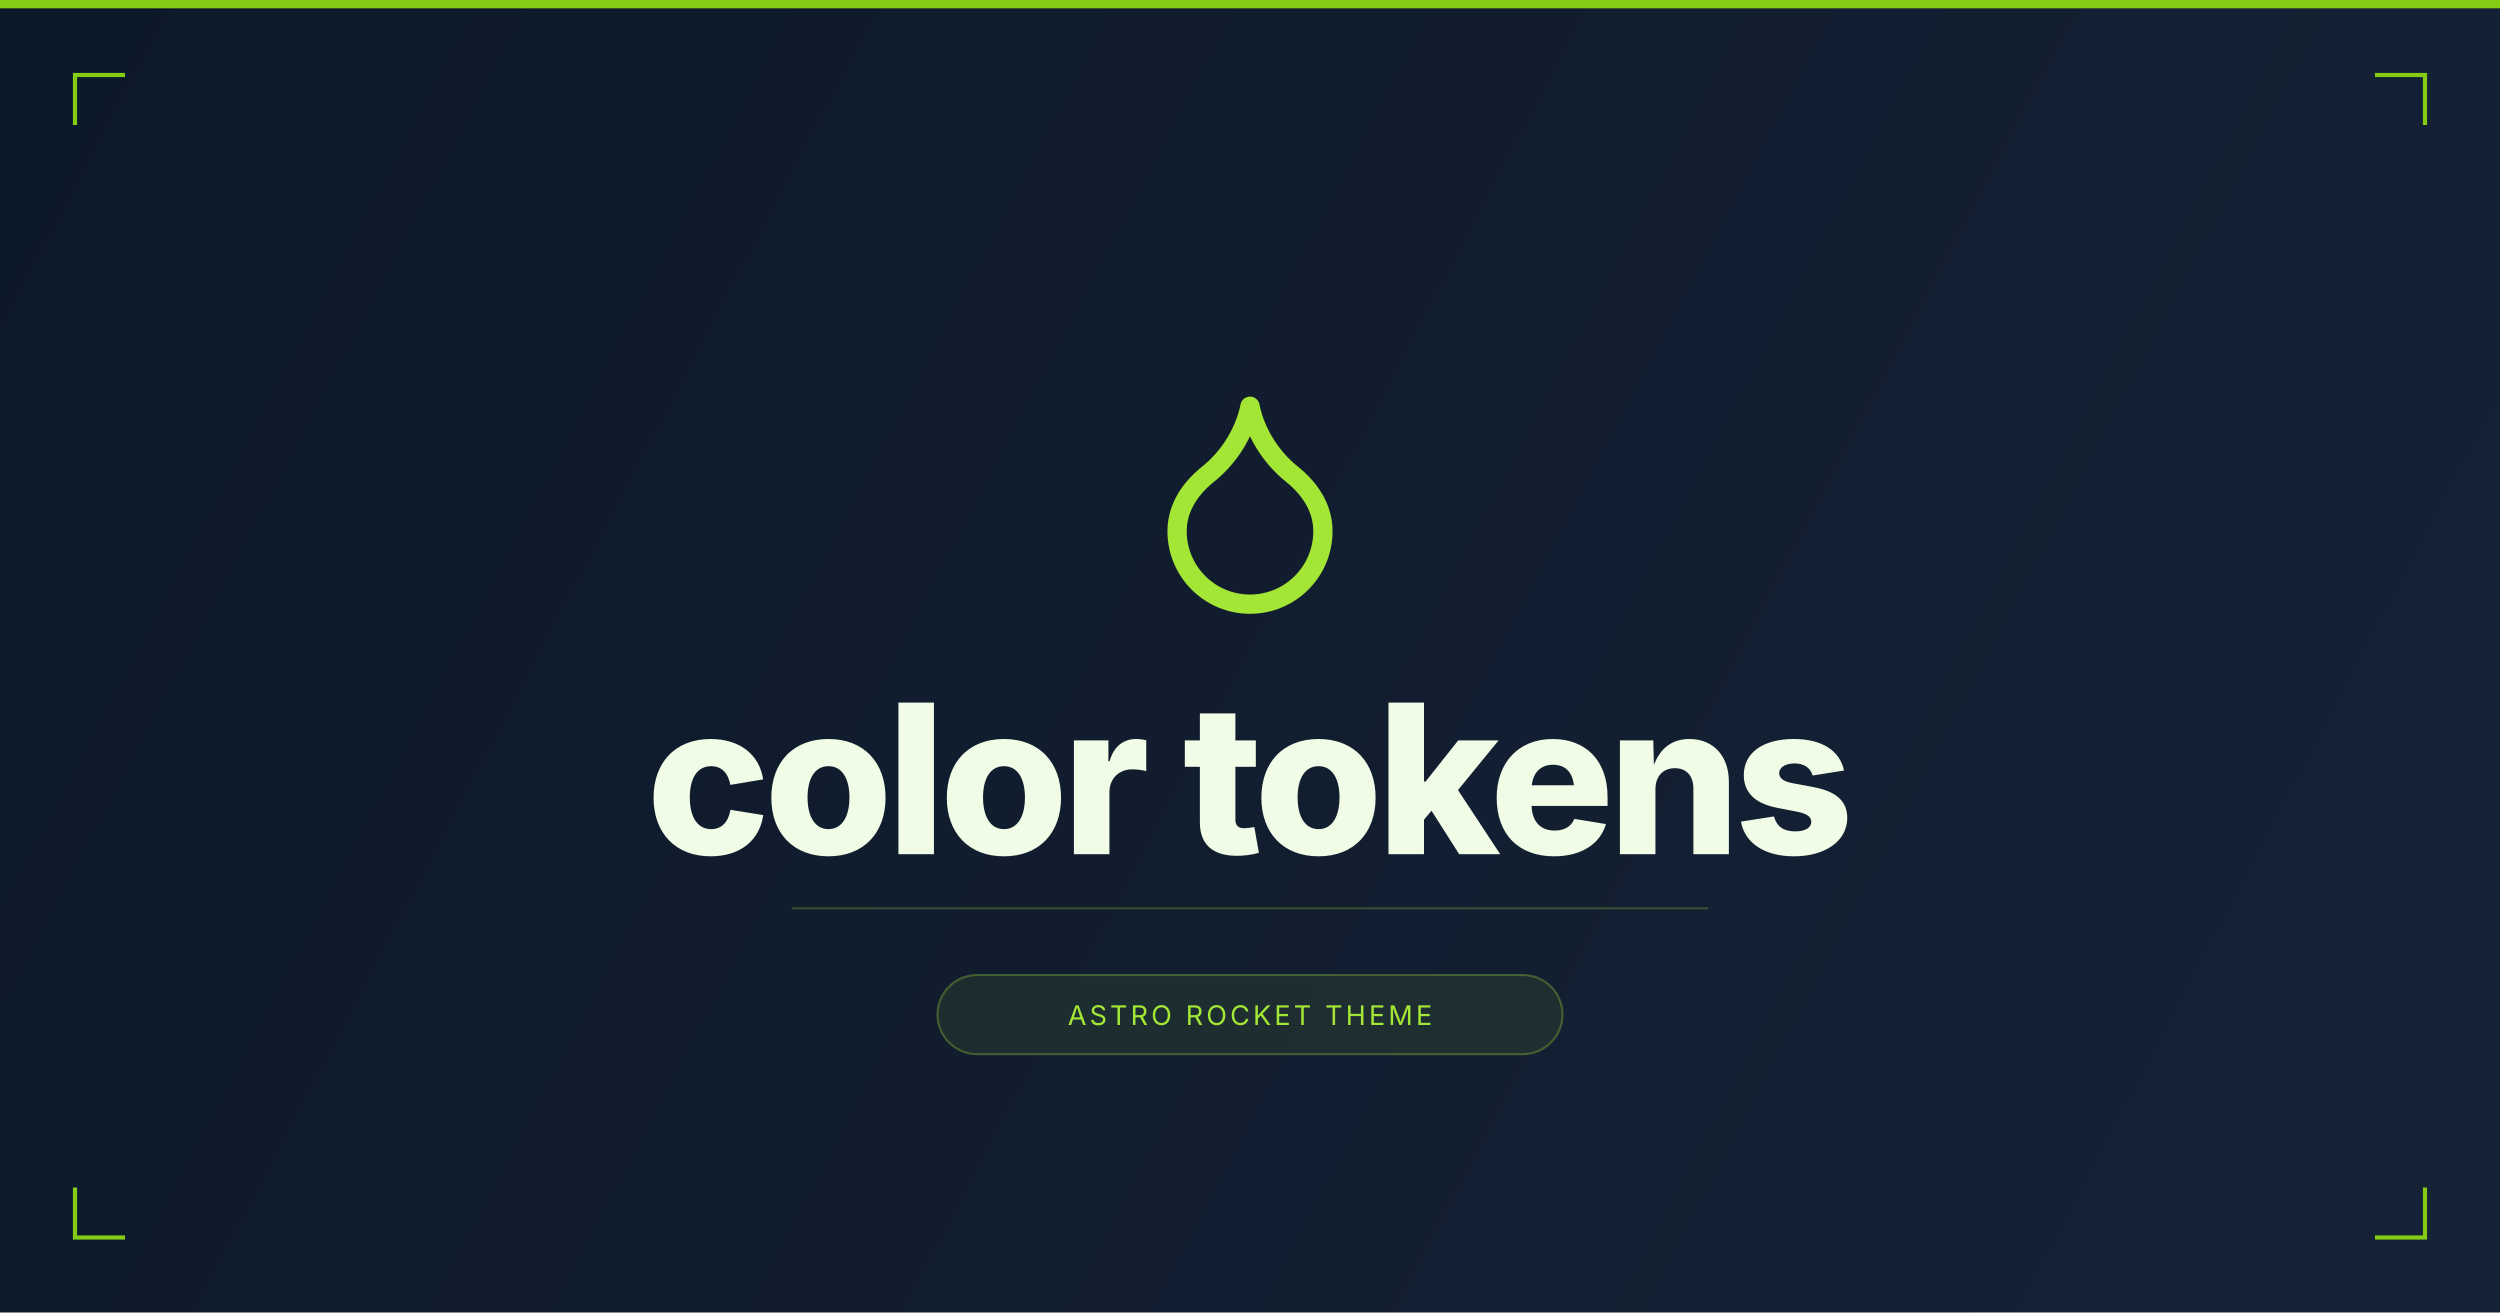
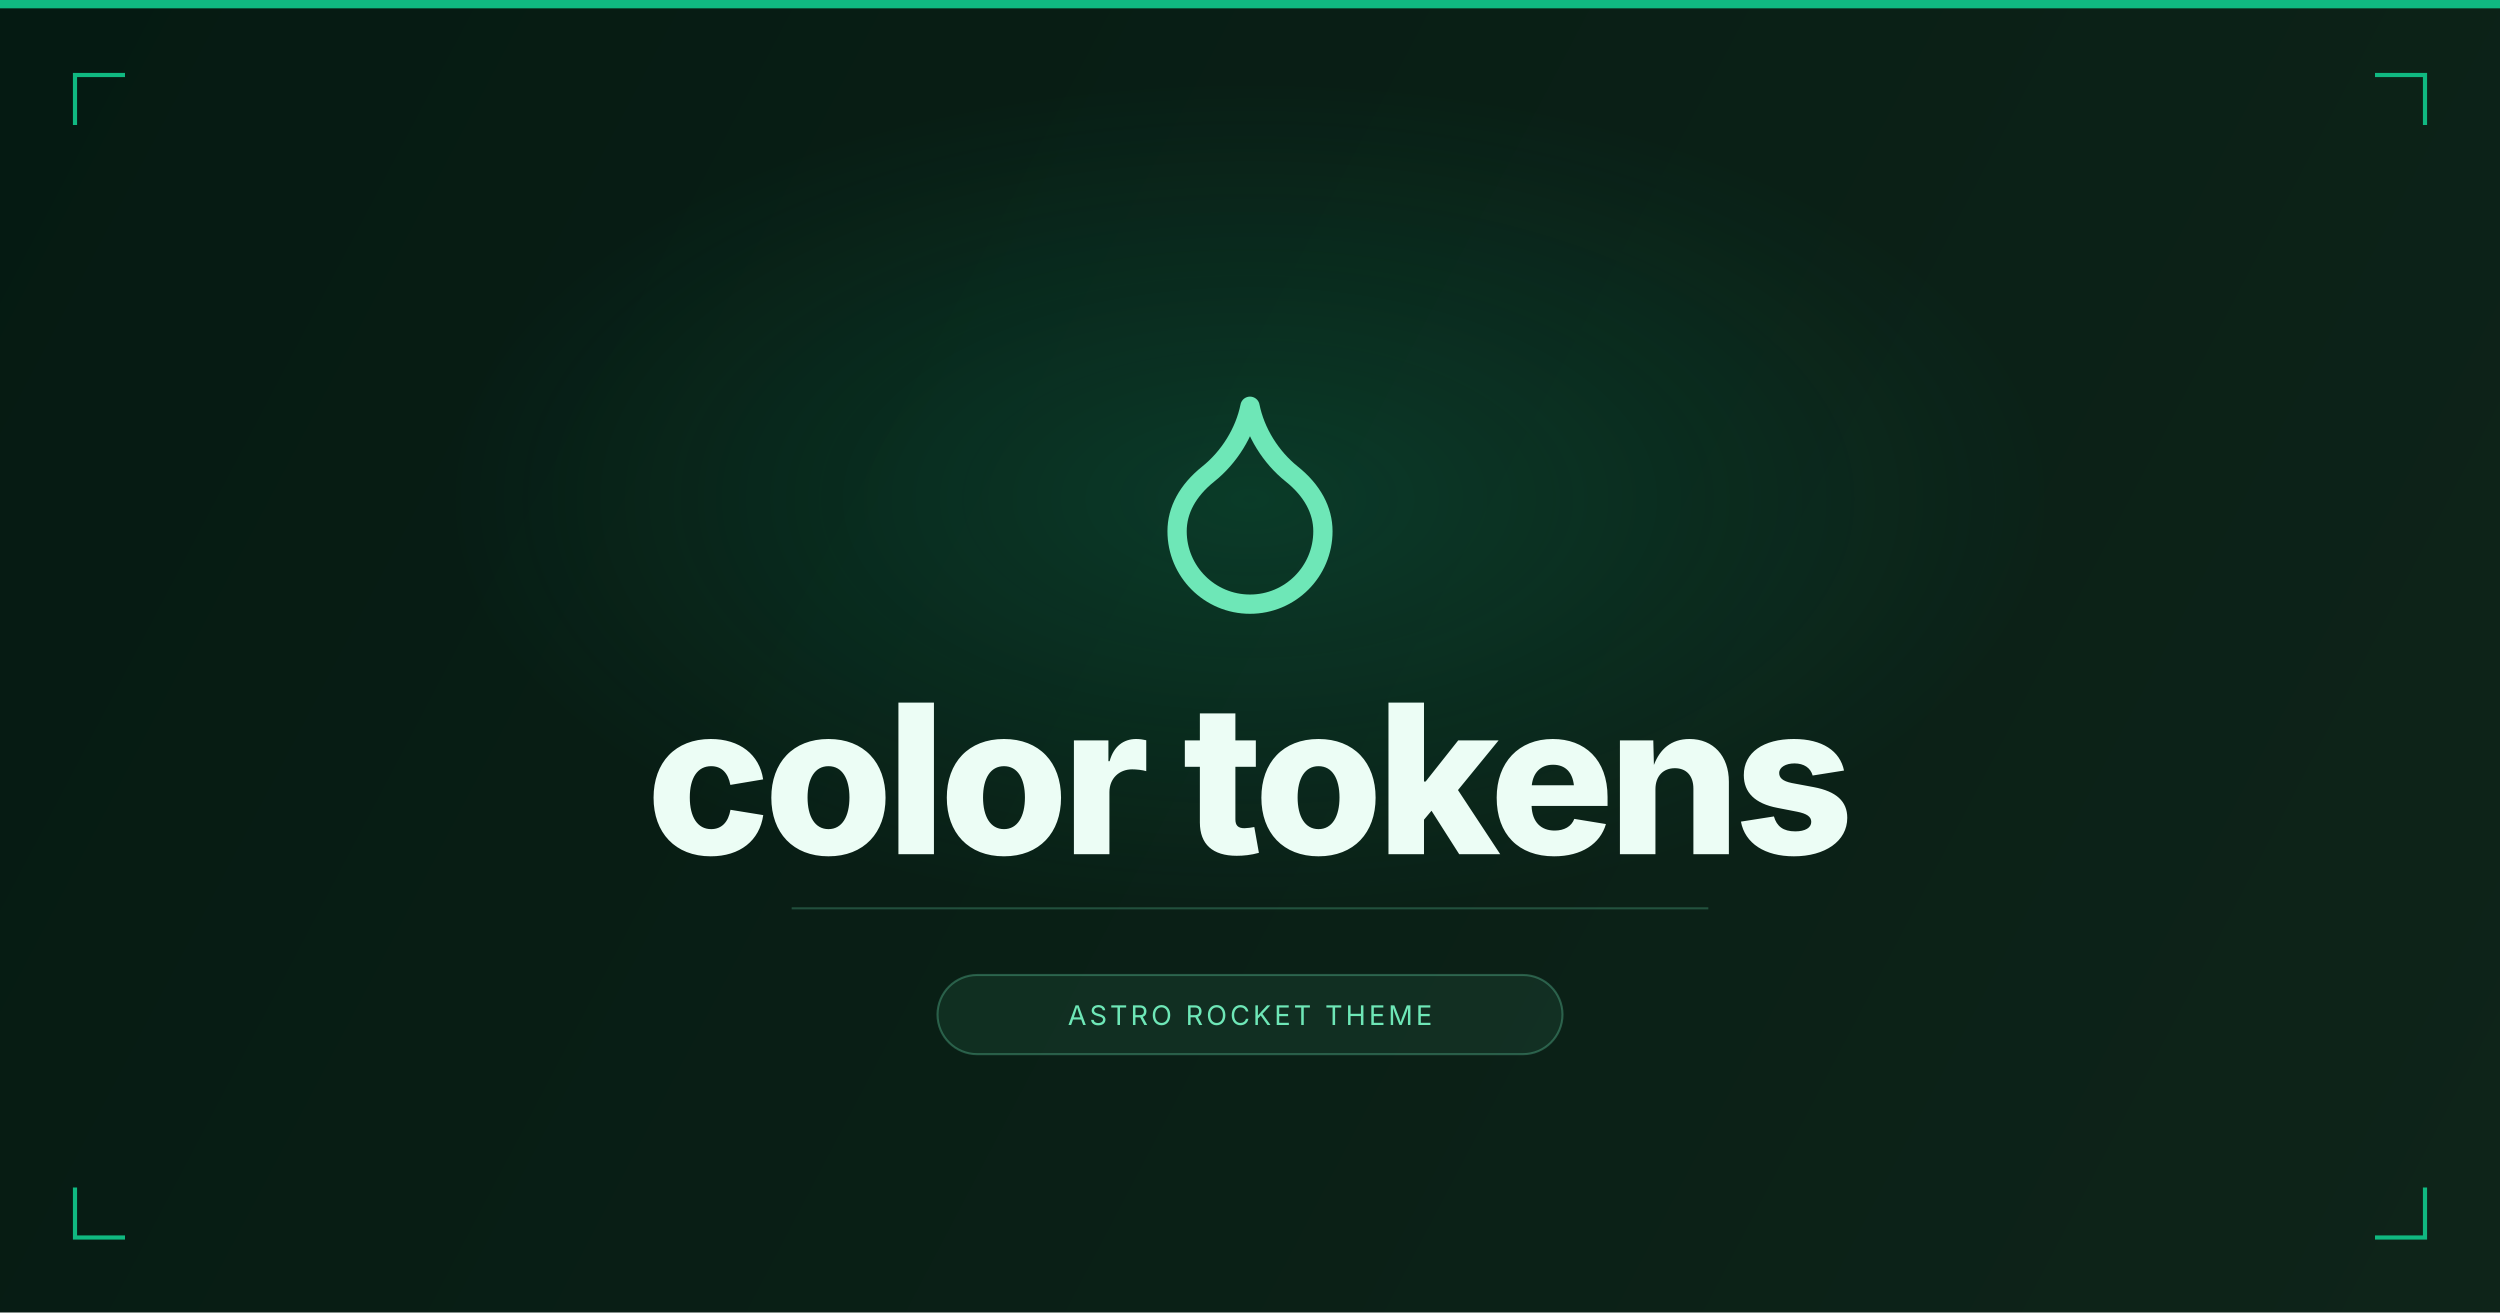
<svg xmlns="http://www.w3.org/2000/svg" width="1200" height="630" viewBox="0 0 1200 630" fill="none">
  <style>
    .bi-bd { display: none }
    html.dark .bi-bl { display: none }
    html.dark .bi-bd { display: block }
-     .bi-ic { stroke: #a3e635 }
-     .bi-tt { fill: #f0fce5 }
-     .bi-sl { stroke: rgba(163,230,53,.25) }
-     .bi-bb { fill: rgba(163,230,53,.08); stroke: rgba(163,230,53,.3) }
-     .bi-bt { fill: #a3e635 }
-     .bi-cr { stroke: #84cc16 }
+     .bi-ic { stroke: #6ee7b7 }
+     .bi-tt { fill: #ecfdf5 }
+     .bi-sl { stroke: rgba(110,231,183,.25) }
+     .bi-bb { fill: rgba(110,231,183,.08); stroke: rgba(110,231,183,.3) }
+     .bi-bt { fill: #6ee7b7 }
+     .bi-cr { stroke: #10b981 }
  </style>
  <defs>
    <linearGradient id="dsct-bl" x1="0" y1="0" x2="1200" y2="630" gradientUnits="userSpaceOnUse">
-       <stop offset="0%" stop-color="#0c1929" />
-       <stop offset="100%" stop-color="#162236" />
+       <stop offset="0%" stop-color="#051a12" />
+       <stop offset="100%" stop-color="#0e2419" />
    </linearGradient>
    <linearGradient id="dsct-bd" x1="0" y1="0" x2="1200" y2="630" gradientUnits="userSpaceOnUse">
-       <stop offset="0%" stop-color="#0c1929" />
-       <stop offset="100%" stop-color="#162236" />
+       <stop offset="0%" stop-color="#051a12" />
+       <stop offset="100%" stop-color="#0e2419" />
    </linearGradient>
+     <radialGradient id="dsct-glow" cx="50%" cy="38%" r="32%" gradientUnits="objectBoundingBox">
+       <stop offset="0%" stop-color="#10b981" stop-opacity="0.18" />
+       <stop offset="100%" stop-color="#10b981" stop-opacity="0" />
+     </radialGradient>
  </defs>
  <rect width="1200" height="630" fill="url(#dsct-bl)" class="bi-bl" />
  <rect width="1200" height="630" fill="url(#dsct-bd)" class="bi-bd" />
-   <rect x="0" y="0" width="1200" height="4" fill="#84cc16" />
-   <g transform="translate(540, 180) scale(5)" stroke="#3d6b0c" stroke-width="1.85" stroke-linecap="round" stroke-linejoin="round" fill="none" class="bi-ic">
+   <rect width="1200" height="630" fill="url(#dsct-glow)" />
+   <rect x="0" y="0" width="1200" height="4" fill="#10b981" />
+   <g transform="translate(540, 180) scale(5)" stroke="#065f46" stroke-width="1.85" stroke-linecap="round" stroke-linejoin="round" fill="none" class="bi-ic">
    <path d="M12 22a7 7 0 0 0 7-7c0-2-1-3.9-3-5.5s-3.5-4-4-6.5c-.5 2.5-2 4.9-4 6.5C6 11.1 5 13 5 15a7 7 0 0 0 7 7z" />
  </g>
-   <text x="600" y="410" font-family="'Outfit Variable', 'Outfit', -apple-system, BlinkMacSystemFont, 'Segoe UI', sans-serif" font-size="100" font-weight="800" fill="#0c1a2e" text-anchor="middle" letter-spacing="-3" class="bi-tt">color tokens</text>
-   <line x1="380" y1="436" x2="820" y2="436" stroke="rgba(132,204,22,0.5)" stroke-width="1" class="bi-sl" />
-   <rect x="450" y="468" width="300" height="38" rx="19" fill="rgba(132,204,22,0.12)" stroke="rgba(53,115,10,0.4)" stroke-width="1" class="bi-bb" />
-   <text x="600" y="492" font-family="'Outfit Variable', 'Outfit', -apple-system, BlinkMacSystemFont, 'Segoe UI', sans-serif" font-size="13" fill="#3f6212" text-anchor="middle" letter-spacing="1.5" class="bi-bt">ASTRO ROCKET THEME</text>
+   <text x="600" y="410" font-family="'Outfit Variable', 'Outfit', -apple-system, BlinkMacSystemFont, 'Segoe UI', sans-serif" font-size="100" font-weight="800" fill="#ecfdf5" text-anchor="middle" letter-spacing="-3" class="bi-tt">color tokens</text>
+   <line x1="380" y1="436" x2="820" y2="436" stroke="rgba(110,231,183,0.5)" stroke-width="1" class="bi-sl" />
+   <rect x="450" y="468" width="300" height="38" rx="19" fill="rgba(110,231,183,0.12)" stroke="rgba(16,185,129,0.4)" stroke-width="1" class="bi-bb" />
+   <text x="600" y="492" font-family="'Outfit Variable', 'Outfit', -apple-system, BlinkMacSystemFont, 'Segoe UI', sans-serif" font-size="13" fill="#6ee7b7" text-anchor="middle" letter-spacing="1.5" class="bi-bt">ASTRO ROCKET THEME</text>
  <path d="M 36 60 L 36 36 L 60 36" stroke-width="2" fill="none" class="bi-cr" />
  <path d="M 1140 36 L 1164 36 L 1164 60" stroke-width="2" fill="none" class="bi-cr" />
  <path d="M 36 570 L 36 594 L 60 594" stroke-width="2" fill="none" class="bi-cr" />
  <path d="M 1140 594 L 1164 594 L 1164 570" stroke-width="2" fill="none" class="bi-cr" />
</svg>
